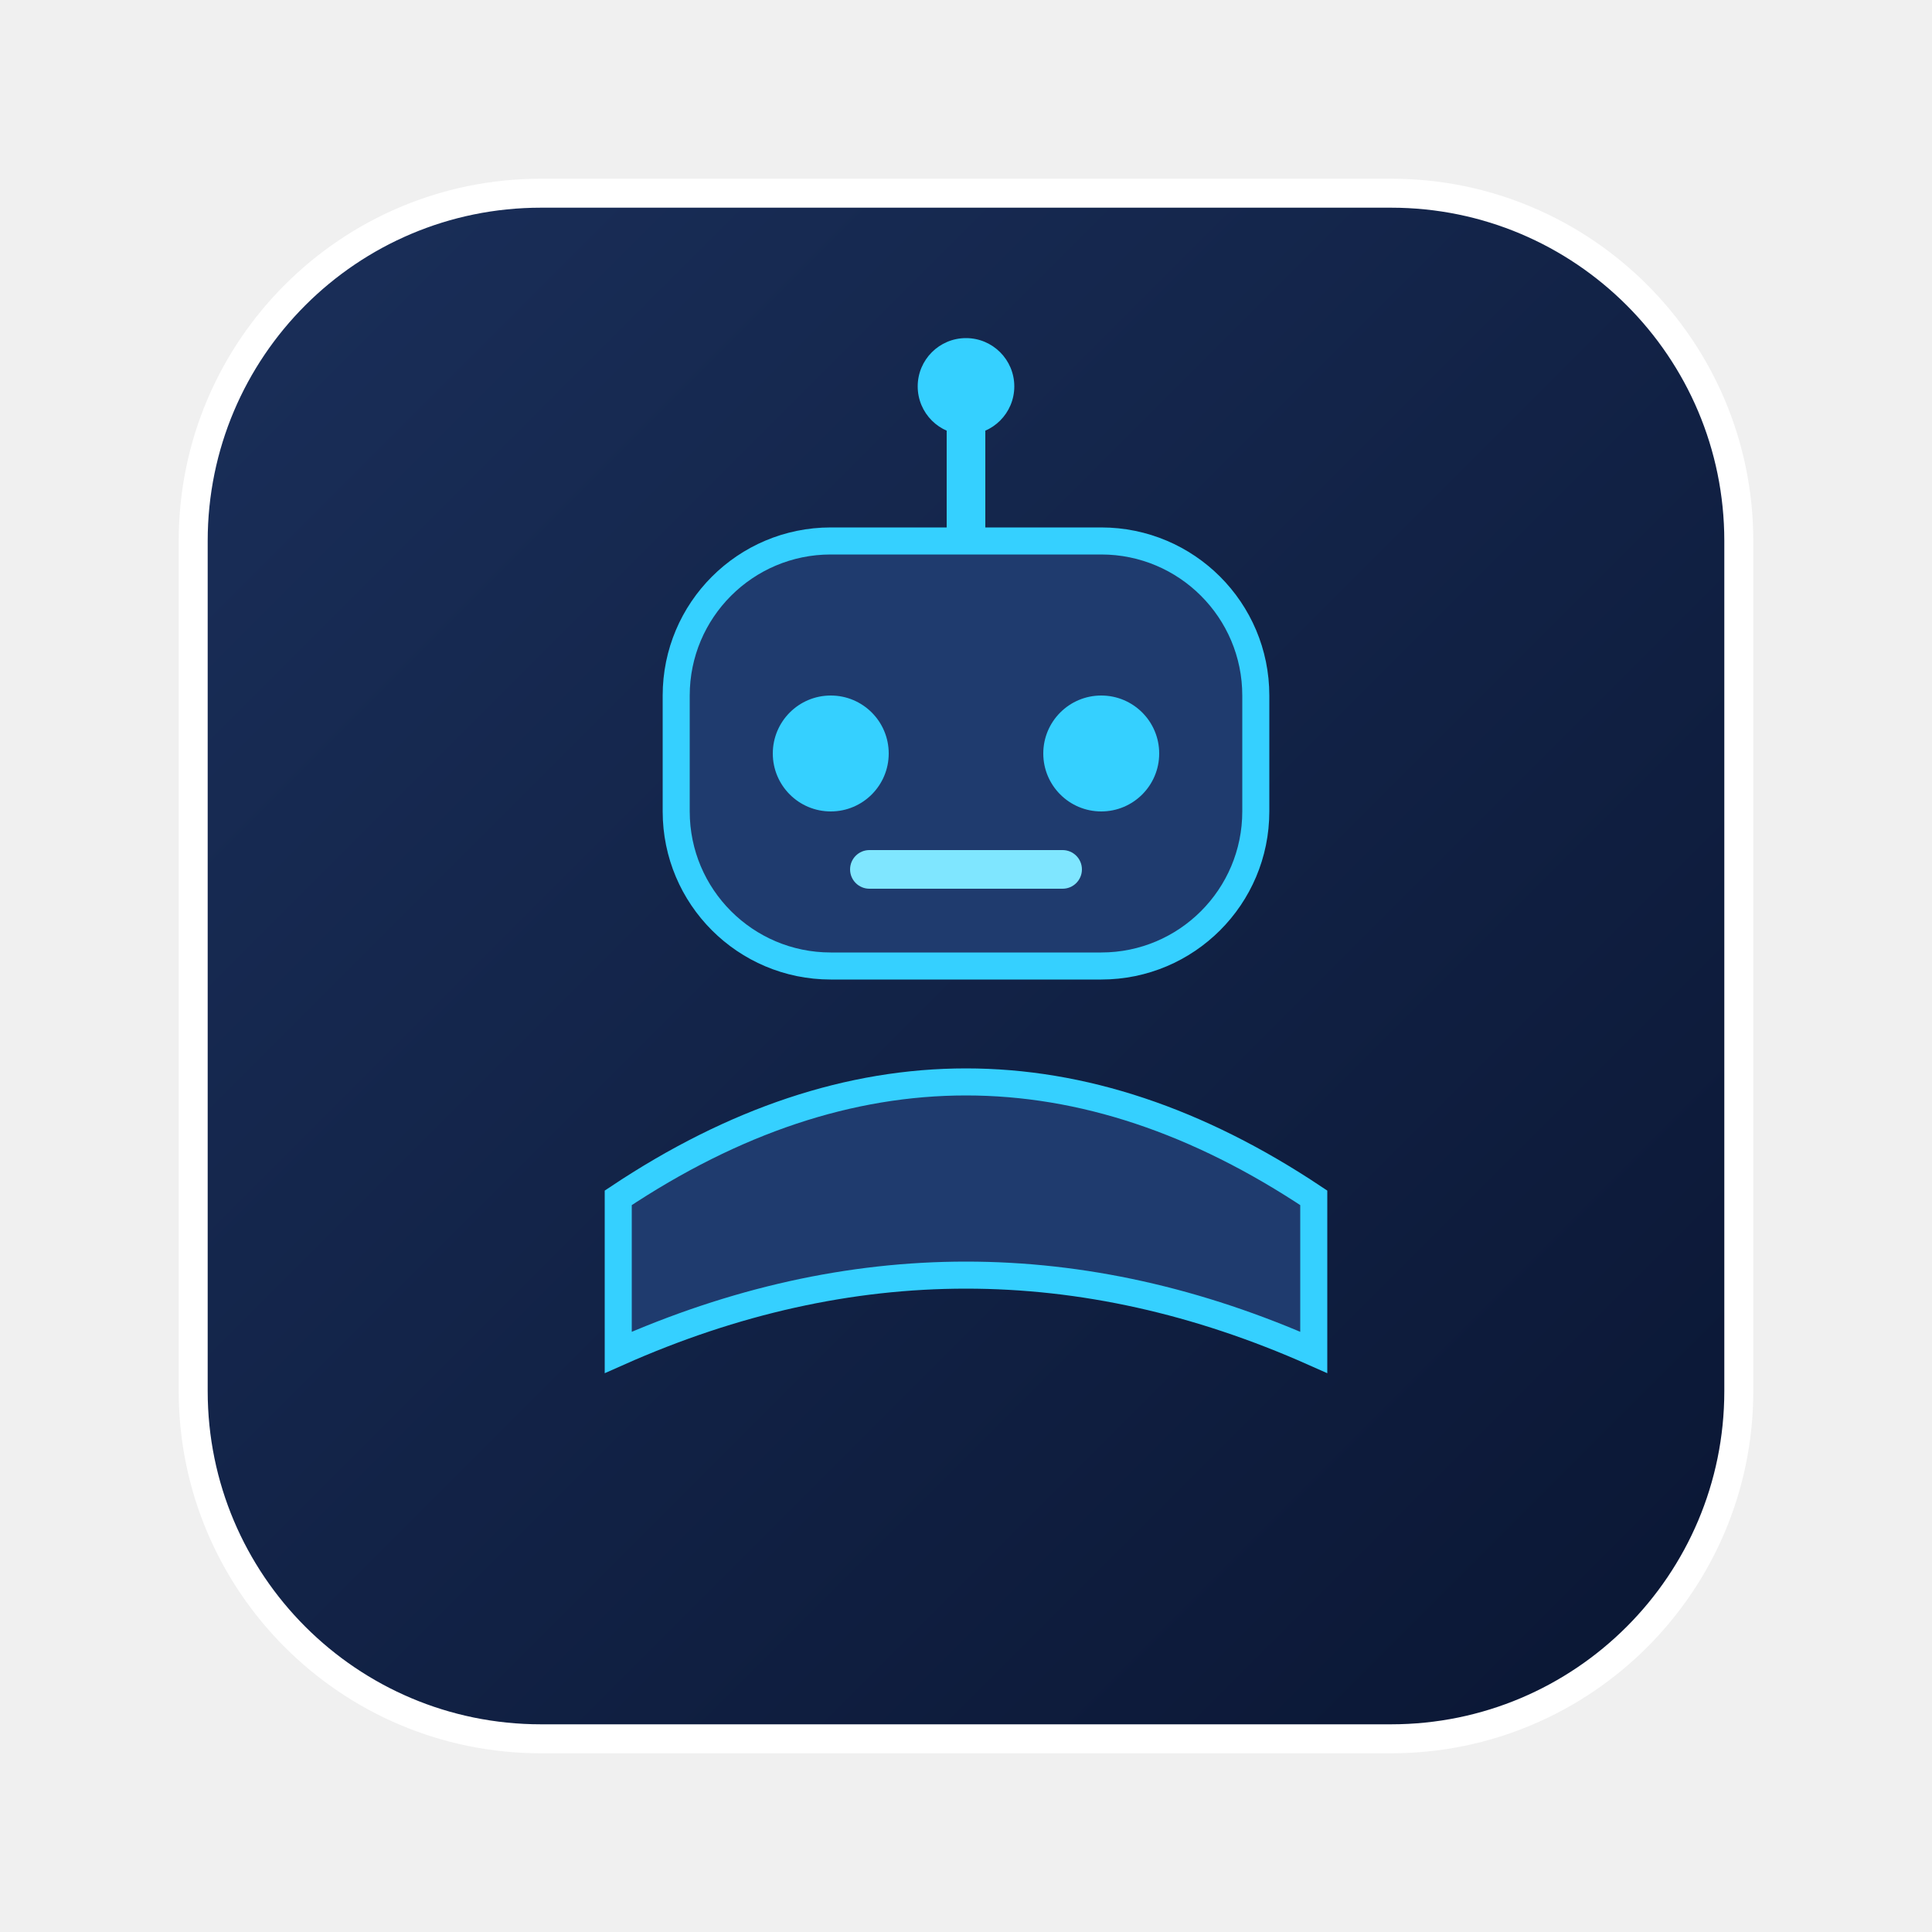
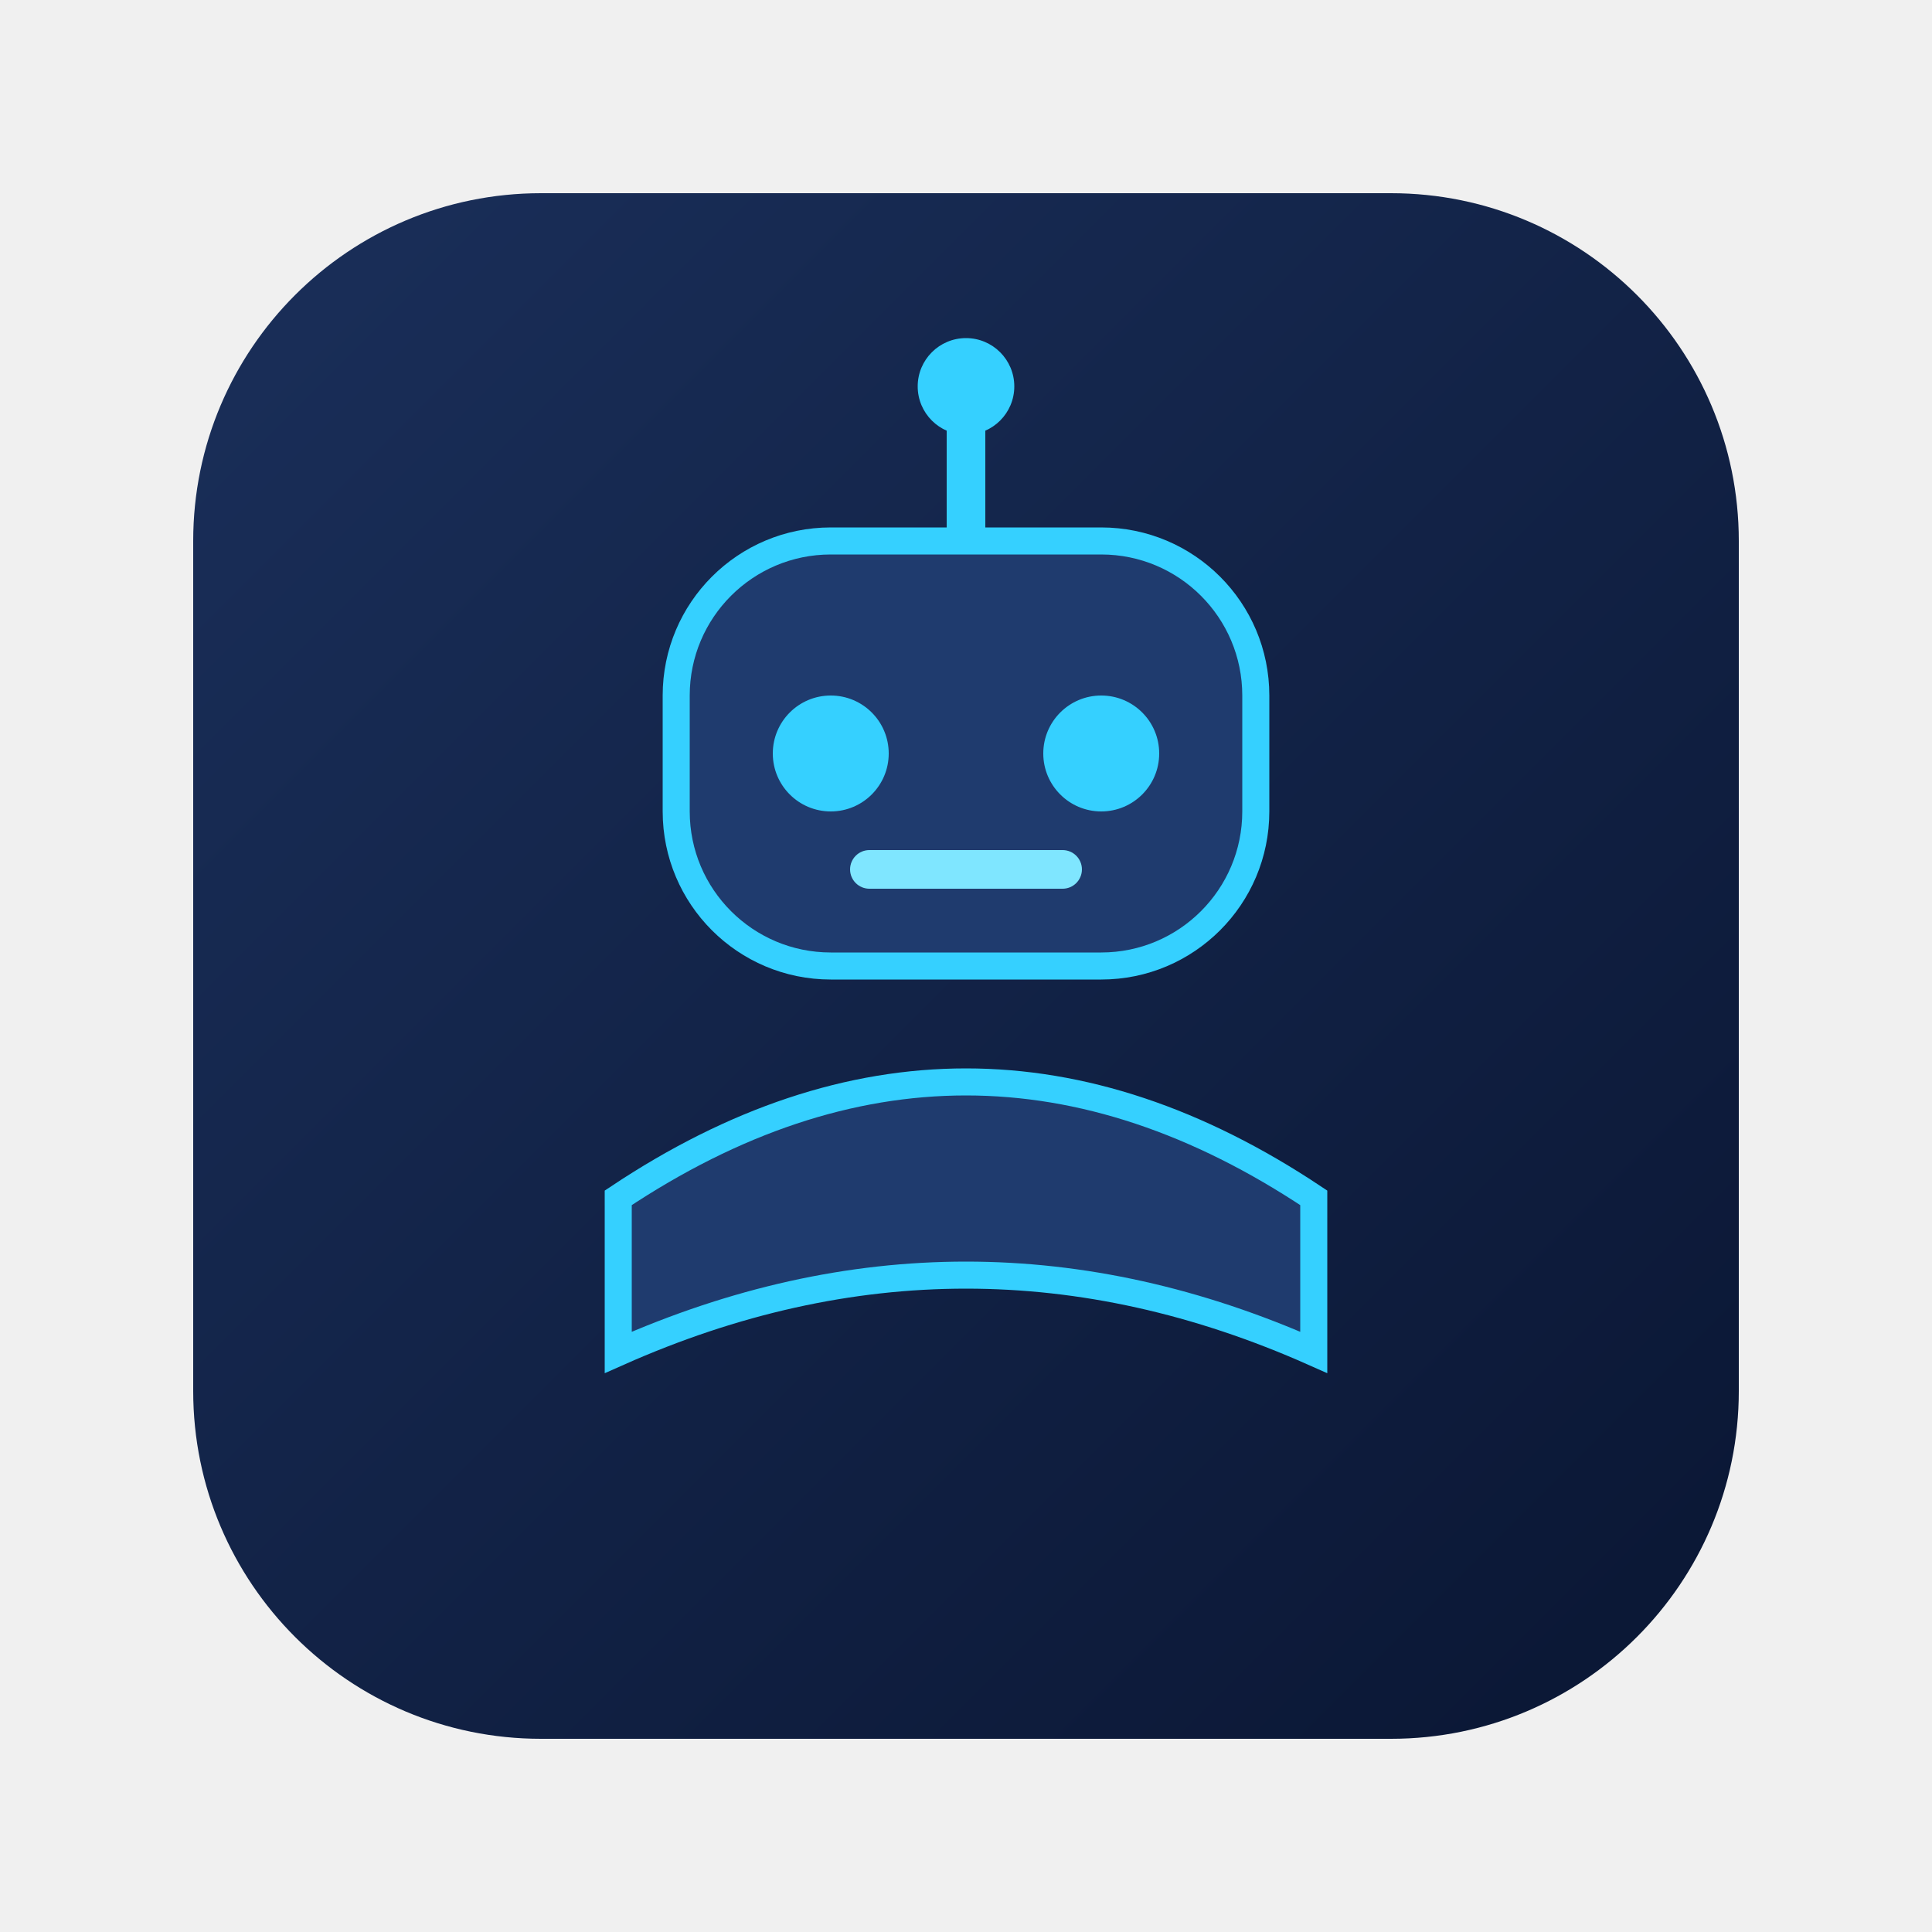
<svg xmlns="http://www.w3.org/2000/svg" width="100" height="100" viewBox="0 0 100 100">
  <defs>
    <linearGradient id="panelGrad" x1="0%" y1="0%" x2="100%" y2="100%">
      <stop offset="0%" stop-color="#1A2F5A" />
      <stop offset="100%" stop-color="#0A1633" />
    </linearGradient>
  </defs>
-   <rect x="10" y="10" width="80" height="80" rx="18" fill="url(#panelGrad)" stroke="#FFFFFF" stroke-width="1.5" />
+   <rect x="10" y="10" width="80" height="80" rx="18" fill="url(#panelGrad)" />
  <rect x="35" y="28" width="30" height="22" rx="8" fill="#1F3B6E" stroke="#35D0FF" stroke-width="1.4" />
  <circle cx="43" cy="39" r="3" fill="#35D0FF" />
  <circle cx="57" cy="39" r="3" fill="#35D0FF" />
  <rect x="44" y="44" width="12" height="2" rx="1" fill="#7FE6FF" />
  <line x1="50" y1="28" x2="50" y2="22" stroke="#35D0FF" stroke-width="2" />
  <circle cx="50" cy="20" r="2.5" fill="#35D0FF" />
  <path d="M32 62 Q50 50 68 62 L68 70 Q50 62 32 70 Z" fill="#1F3B6E" stroke="#35D0FF" stroke-width="1.4" />
</svg>
